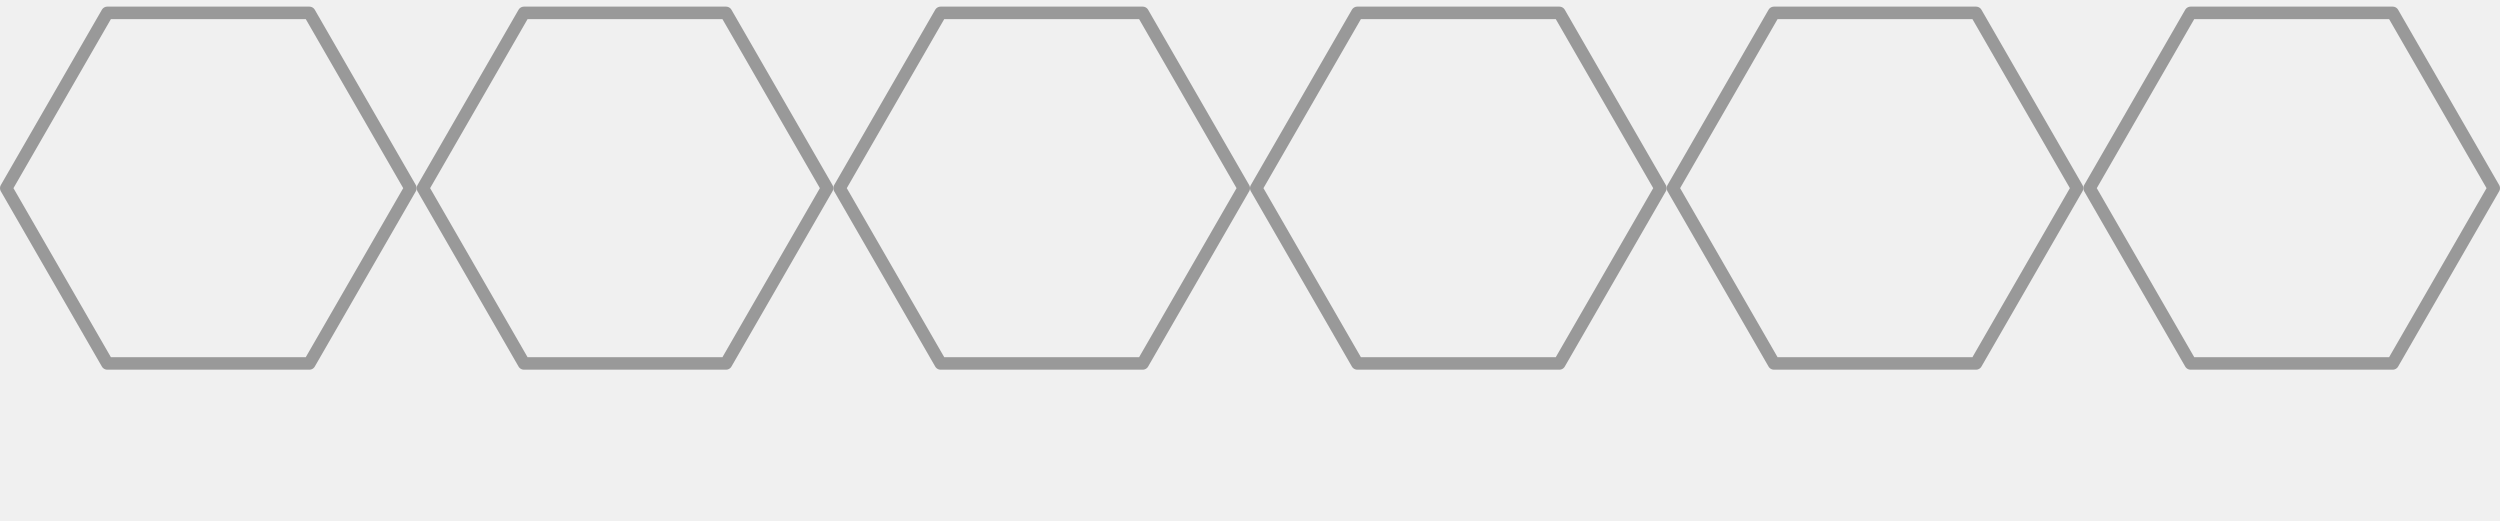
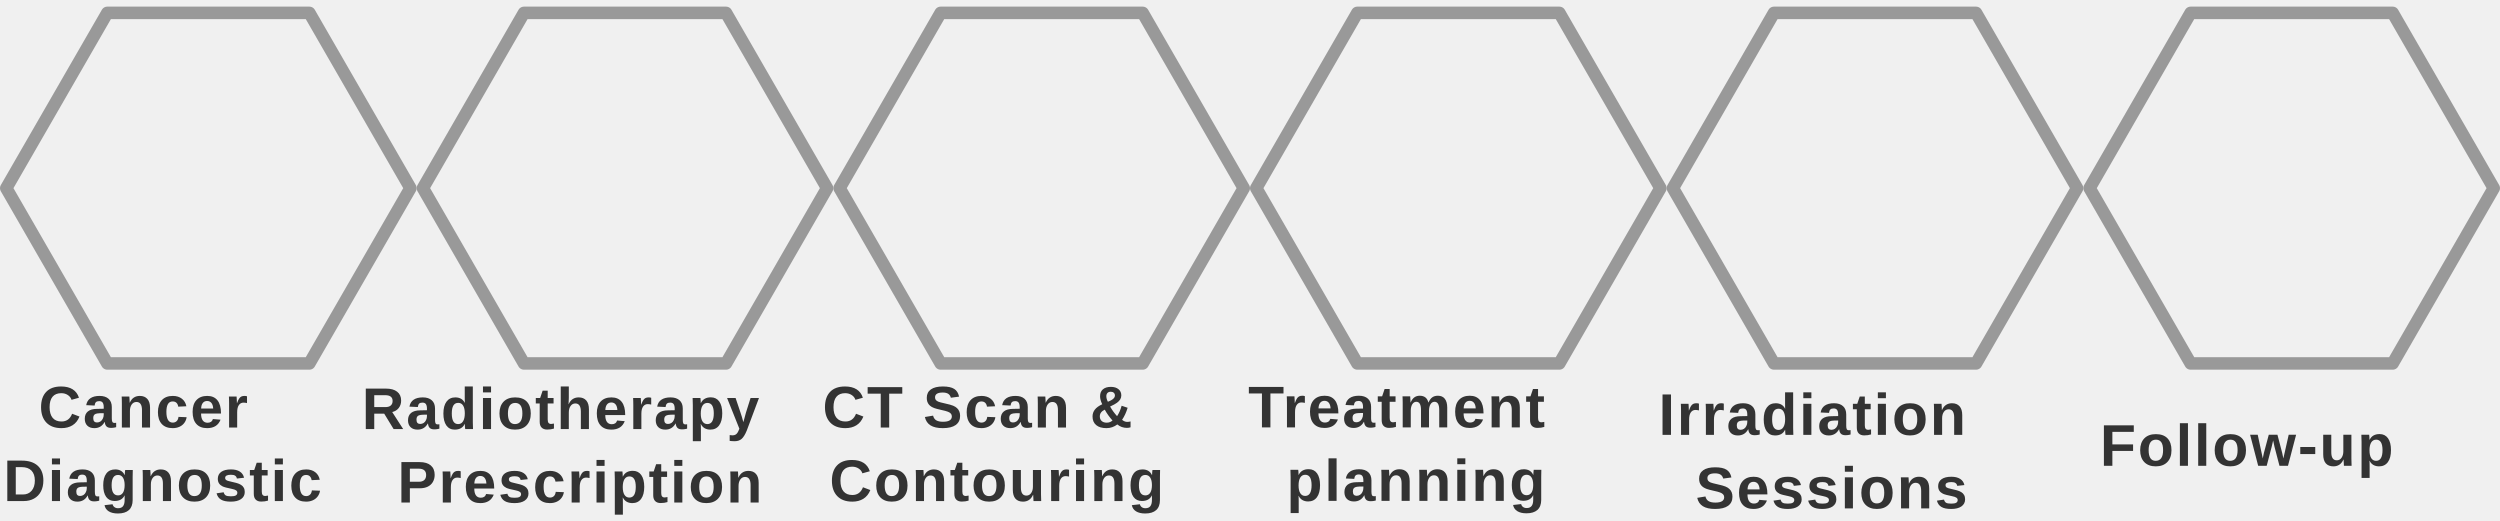
<svg xmlns="http://www.w3.org/2000/svg" width="600mm" height="125mm" viewBox="0 0 600 125" version="1.1" id="svg1" xml:space="preserve">
  <defs id="defs1">
    <clipPath clipPathUnits="userSpaceOnUse" id="clipPath25">
      <path style="fill:none;stroke:#000000;stroke-width:2.254;stroke-linecap:round;stroke-linejoin:round;stroke-dasharray:none;paint-order:fill markers stroke" id="path26" d="m 170.938,113.783 -36.474,0 -18.237,-31.587 18.237,-31.587 36.474,2e-6 18.237,31.587 z" transform="matrix(1.285169,-0.3414245,0.341943,1.287121,-161.0379,-10.07026)" />
    </clipPath>
    <clipPath clipPathUnits="userSpaceOnUse" id="clipPath27">
      <path style="fill:none;stroke:#000000;stroke-width:2.254;stroke-linecap:round;stroke-linejoin:round;stroke-dasharray:none;paint-order:fill markers stroke" id="path28" d="m 170.938,113.783 -36.474,0 -18.237,-31.587 18.237,-31.587 36.474,2e-6 18.237,31.587 z" transform="matrix(1.329748,0,0,1.331768,-53.05367,-51.08056)" />
    </clipPath>
    <filter style="color-interpolation-filters:sRGB" id="filter63013" x="-0.074" y="-0.084" width="1.148" height="1.168">
      <feGaussianBlur stdDeviation="1 1" result="fbSourceGraphic" id="feGaussianBlur63011" />
      <feColorMatrix result="fbSourceGraphicAlpha" in="fbSourceGraphic" values="0 0 0 -1 0 0 0 0 -1 0 0 0 0 -1 0 0 0 0 1 0" id="feColorMatrix63147" />
      <feGaussianBlur id="feGaussianBlur63149" stdDeviation="1 1" result="blur" in="fbSourceGraphic" />
    </filter>
    <mask maskUnits="userSpaceOnUse" id="mask29">
      <g id="g30" style="stroke-width:1">
        <rect style="fill:#ffffff;fill-opacity:1;stroke:none;stroke-width:0.988;stroke-linecap:butt;stroke-linejoin:round;stroke-dasharray:0.988, 0.988;stroke-dashoffset:0;stroke-opacity:1;filter:url(#filter63013)" id="rect29" width="64.793" height="57.192" x="24.654" y="11.395" ry="1.977" transform="matrix(2.575234,0,0,2.574268,132.1738,86.13554)" rx="1.976" />
      </g>
    </mask>
    <clipPath clipPathUnits="userSpaceOnUse" id="clipPath30">
      <path style="fill:none;stroke:#000000;stroke-width:2.254;stroke-linecap:round;stroke-linejoin:round;stroke-dasharray:none;paint-order:fill markers stroke" id="path31" d="m 170.938,113.783 -36.474,0 -18.237,-31.587 18.237,-31.587 36.474,2e-6 18.237,31.587 z" transform="matrix(1.329748,0,0,1.331768,46.94624,-51.08056)" />
    </clipPath>
    <clipPath clipPathUnits="userSpaceOnUse" id="clipPath33">
      <path style="fill:none;stroke:#999999;stroke-width:2.254;stroke-linecap:round;stroke-linejoin:round;stroke-dasharray:none;paint-order:fill markers stroke" id="path34" d="m 170.938,113.783 -36.474,0 -18.237,-31.587 18.237,-31.587 36.474,2e-6 18.237,31.587 z" transform="matrix(1.329748,0,0,1.331768,246.9461,-51.08056)" />
    </clipPath>
    <clipPath clipPathUnits="userSpaceOnUse" id="clipPath36">
      <path style="fill:none;stroke:#999999;stroke-width:2.254;stroke-linecap:round;stroke-linejoin:round;stroke-dasharray:none;paint-order:fill markers stroke" id="path36" d="m 170.938,113.783 -36.474,0 -18.237,-31.587 18.237,-31.587 36.474,2e-6 18.237,31.587 z" transform="matrix(1.329748,0,0,1.331768,146.9461,-51.08056)" />
    </clipPath>
    <clipPath clipPathUnits="userSpaceOnUse" id="clipPath37">
      <path style="fill:none;stroke:#999999;stroke-width:2.254;stroke-linecap:round;stroke-linejoin:round;stroke-dasharray:none;paint-order:fill markers stroke" id="path38" transform="matrix(1.329748,0,0,1.331768,146.9461,-51.08056)" d="m 170.938,113.783 -36.474,0 -18.237,-31.587 18.237,-31.587 36.474,2e-6 18.237,31.587 z" />
    </clipPath>
  </defs>
  <g id="layer1">
    <path style="fill:none;stroke:#999999;stroke-width:2.254;stroke-linecap:round;stroke-linejoin:round;stroke-dasharray:none;paint-order:fill markers stroke" id="path35" transform="matrix(1.329748,0,0,1.331768,146.9461,-64.30891)" d="m 170.938,113.783 -36.474,0 -18.237,-31.587 18.237,-31.587 36.474,2e-6 18.237,31.587 z" />
+     <text xml:space="preserve" style="font-style:normal;font-variant:normal;font-weight:bold;font-stretch:normal;font-size:14.111px;font-family:Arial;-inkscape-font-specification:'Arial Bold';text-align:center;letter-spacing:0.474px;word-spacing:0px;text-anchor:middle;fill:#333333;stroke:none;stroke-width:3;stroke-linecap:round;stroke-linejoin:round;stroke-dasharray:none;paint-order:markers stroke fill" x="49.528" y="102.616" id="text4">
+       <tspan id="tspan4" style="font-style:normal;font-variant:normal;font-weight:bold;font-stretch:normal;font-size:14.111px;font-family:Arial;-inkscape-font-specification:'Arial Bold';text-align:center;text-anchor:middle;fill:#333333;stroke:none;stroke-width:3;paint-order:markers stroke fill" x="49.528" y="102.616">Cancer</tspan>
+       <tspan style="font-style:normal;font-variant:normal;font-weight:bold;font-stretch:normal;font-size:14.111px;font-family:Arial;-inkscape-font-specification:'Arial Bold';text-align:center;text-anchor:middle;fill:#333333;stroke:none;stroke-width:3;paint-order:markers stroke fill" x="49.765" y="120.255" id="tspan16">Diagnostic</tspan>
+     </text>
+     <text xml:space="preserve" style="font-style:normal;font-variant:normal;font-weight:bold;font-stretch:normal;font-size:14.111px;font-family:Arial;-inkscape-font-specification:'Arial Bold';text-align:center;letter-spacing:0.474px;word-spacing:0px;text-anchor:middle;fill:#333333;stroke:none;stroke-width:3;stroke-linecap:round;stroke-linejoin:round;stroke-dasharray:none;paint-order:markers stroke fill" x="149.687" y="102.969" id="text7">
+       <tspan id="tspan7" style="font-style:normal;font-variant:normal;font-weight:bold;font-stretch:normal;font-size:14.111px;font-family:Arial;-inkscape-font-specification:'Arial Bold';text-align:center;text-anchor:middle;fill:#333333;stroke:none;stroke-width:3;paint-order:markers stroke fill" x="149.687" y="102.969">Radiotherapy</tspan>
+       <tspan style="font-style:normal;font-variant:normal;font-weight:bold;font-stretch:normal;font-size:14.111px;font-family:Arial;-inkscape-font-specification:'Arial Bold';text-align:center;text-anchor:middle;fill:#333333;stroke:none;stroke-width:3;paint-order:markers stroke fill" x="149.924" y="120.607" id="tspan15">Prescription</tspan>
+     </text>
+     <text xml:space="preserve" style="font-style:normal;font-variant:normal;font-weight:bold;font-stretch:normal;font-size:14.111px;font-family:Arial;-inkscape-font-specification:'Arial Bold';text-align:center;letter-spacing:0.474px;word-spacing:0px;text-anchor:middle;fill:#333333;stroke:none;stroke-width:3;stroke-linecap:round;stroke-linejoin:round;stroke-dasharray:none;paint-order:markers stroke fill" x="249.739" y="102.616" id="text8">
+       <tspan style="font-style:normal;font-variant:normal;font-weight:bold;font-stretch:normal;font-size:14.111px;font-family:Arial;-inkscape-font-specification:'Arial Bold';text-align:center;text-anchor:middle;fill:#333333;stroke:none;stroke-width:3;paint-order:markers stroke fill" x="249.739" y="102.616" id="tspan13">CT Scan &amp;</tspan>
+       <tspan style="font-style:normal;font-variant:normal;font-weight:bold;font-stretch:normal;font-size:14.111px;font-family:Arial;-inkscape-font-specification:'Arial Bold';text-align:center;text-anchor:middle;fill:#333333;stroke:none;stroke-width:3;paint-order:markers stroke fill" x="249.976" y="120.255" id="tspan14">Contouring</tspan>
+     </text>
+     <text xml:space="preserve" style="font-style:normal;font-variant:normal;font-weight:bold;font-stretch:normal;font-size:14.111px;font-family:Arial;-inkscape-font-specification:'Arial Bold';text-align:center;letter-spacing:0.474px;word-spacing:0px;text-anchor:middle;fill:#333333;stroke:none;stroke-width:3;stroke-linecap:round;stroke-linejoin:round;stroke-dasharray:none;paint-order:markers stroke fill" x="350.329" y="102.573" id="text9">
+       <tspan id="tspan9" style="font-style:normal;font-variant:normal;font-weight:bold;font-stretch:normal;font-size:14.111px;font-family:Arial;-inkscape-font-specification:'Arial Bold';text-align:center;text-anchor:middle;fill:#333333;stroke:none;stroke-width:3;paint-order:markers stroke fill" x="350.329" y="102.573">Treatment</tspan>
+       <tspan style="font-style:normal;font-variant:normal;font-weight:bold;font-stretch:normal;font-size:14.111px;font-family:Arial;-inkscape-font-specification:'Arial Bold';text-align:center;text-anchor:middle;fill:#333333;stroke:none;stroke-width:3;paint-order:markers stroke fill" x="350.566" y="120.212" id="tspan12">planning</tspan>
+     </text>
+     <text xml:space="preserve" style="font-style:normal;font-variant:normal;font-weight:bold;font-stretch:normal;font-size:14.111px;font-family:Arial;-inkscape-font-specification:'Arial Bold';text-align:center;letter-spacing:0.474px;word-spacing:0px;text-anchor:middle;fill:#333333;stroke:none;stroke-width:3;stroke-linecap:round;stroke-linejoin:round;stroke-dasharray:none;paint-order:markers stroke fill" x="450.082" y="104.373" id="text10">
+       <tspan id="tspan10" style="font-style:normal;font-variant:normal;font-weight:bold;font-stretch:normal;font-size:14.111px;font-family:Arial;-inkscape-font-specification:'Arial Bold';text-align:center;text-anchor:middle;fill:#333333;stroke:none;stroke-width:3;paint-order:markers stroke fill" x="450.082" y="104.373">Irradiation</tspan>
+       <tspan style="font-style:normal;font-variant:normal;font-weight:bold;font-stretch:normal;font-size:14.111px;font-family:Arial;-inkscape-font-specification:'Arial Bold';text-align:center;text-anchor:middle;fill:#333333;stroke:none;stroke-width:3;paint-order:markers stroke fill" x="450.318" y="122.011" id="tspan17">Sessions</tspan>
+     </text>
+     <text xml:space="preserve" style="font-style:normal;font-variant:normal;font-weight:bold;font-stretch:normal;font-size:14.111px;font-family:Arial;-inkscape-font-specification:'Arial Bold';text-align:center;letter-spacing:0.474px;word-spacing:0px;text-anchor:middle;fill:#333333;stroke:none;stroke-width:3;stroke-linecap:round;stroke-linejoin:round;stroke-dasharray:none;paint-order:markers stroke fill" x="549.718" y="111.788" id="text11">
+       <tspan id="tspan11" style="font-style:normal;font-variant:normal;font-weight:bold;font-stretch:normal;font-size:14.111px;font-family:Arial;-inkscape-font-specification:'Arial Bold';text-align:center;text-anchor:middle;fill:#333333;stroke:none;stroke-width:3;paint-order:markers stroke fill" x="549.955" y="111.788">Follow-up</tspan>
+     </text>
    <path style="fill:none;stroke:#999999;stroke-width:2.254;stroke-linecap:round;stroke-linejoin:round;stroke-dasharray:none;paint-order:fill markers stroke" id="path2" d="m 170.938,113.783 -36.474,0 -18.237,-31.587 18.237,-31.587 36.474,2e-6 18.237,31.587 z" transform="matrix(1.329748,0,0,1.331768,-153.0536,-64.30891)" />
    <path style="fill:none;stroke:#999999;stroke-width:2.254;stroke-linecap:round;stroke-linejoin:round;stroke-dasharray:none;paint-order:fill markers stroke" id="path20" d="m 170.938,113.783 -36.474,0 -18.237,-31.587 18.237,-31.587 36.474,2e-6 18.237,31.587 z" transform="matrix(1.329748,0,0,1.331768,246.9461,-64.30891)" />
    <path style="fill:none;stroke:#999999;stroke-width:2.254;stroke-linecap:round;stroke-linejoin:round;stroke-dasharray:none;paint-order:fill markers stroke" id="path21" d="m 170.938,113.783 -36.474,0 -18.237,-31.587 18.237,-31.587 36.474,2e-6 18.237,31.587 z" transform="matrix(1.329748,0,0,1.331768,346.946,-64.30891)" />
    <path style="fill:none;stroke:#999999;stroke-width:2.254;stroke-linecap:round;stroke-linejoin:round;stroke-dasharray:none;paint-order:fill markers stroke" id="path22" d="m 170.938,113.783 -36.474,0 -18.237,-31.587 18.237,-31.587 36.474,2e-6 18.237,31.587 z" transform="matrix(1.329748,0,0,1.331768,-53.05367,-64.30891)" />
    <path style="fill:none;stroke:#999999;stroke-width:2.254;stroke-linecap:round;stroke-linejoin:round;stroke-dasharray:none;paint-order:fill markers stroke" id="path23" d="m 170.938,113.783 -36.474,0 -18.237,-31.587 18.237,-31.587 36.474,2e-6 18.237,31.587 z" transform="matrix(1.329748,0,0,1.331768,46.94624,-64.30891)" />
    <text xml:space="preserve" style="font-style:normal;font-variant:normal;font-weight:bold;font-stretch:normal;font-size:14.111px;font-family:Arial;-inkscape-font-specification:'Arial Bold';text-align:center;letter-spacing:0.474px;word-spacing:0px;text-anchor:middle;fill:none;stroke:none;stroke-width:0;stroke-linecap:round;stroke-linejoin:round;stroke-dasharray:none;paint-order:markers stroke fill" x="159.123" y="-66.129" id="text36">
      <tspan id="tspan36" style="stroke-width:0" x="159.123" y="-66.129" />
    </text>
  </g>
</svg>
